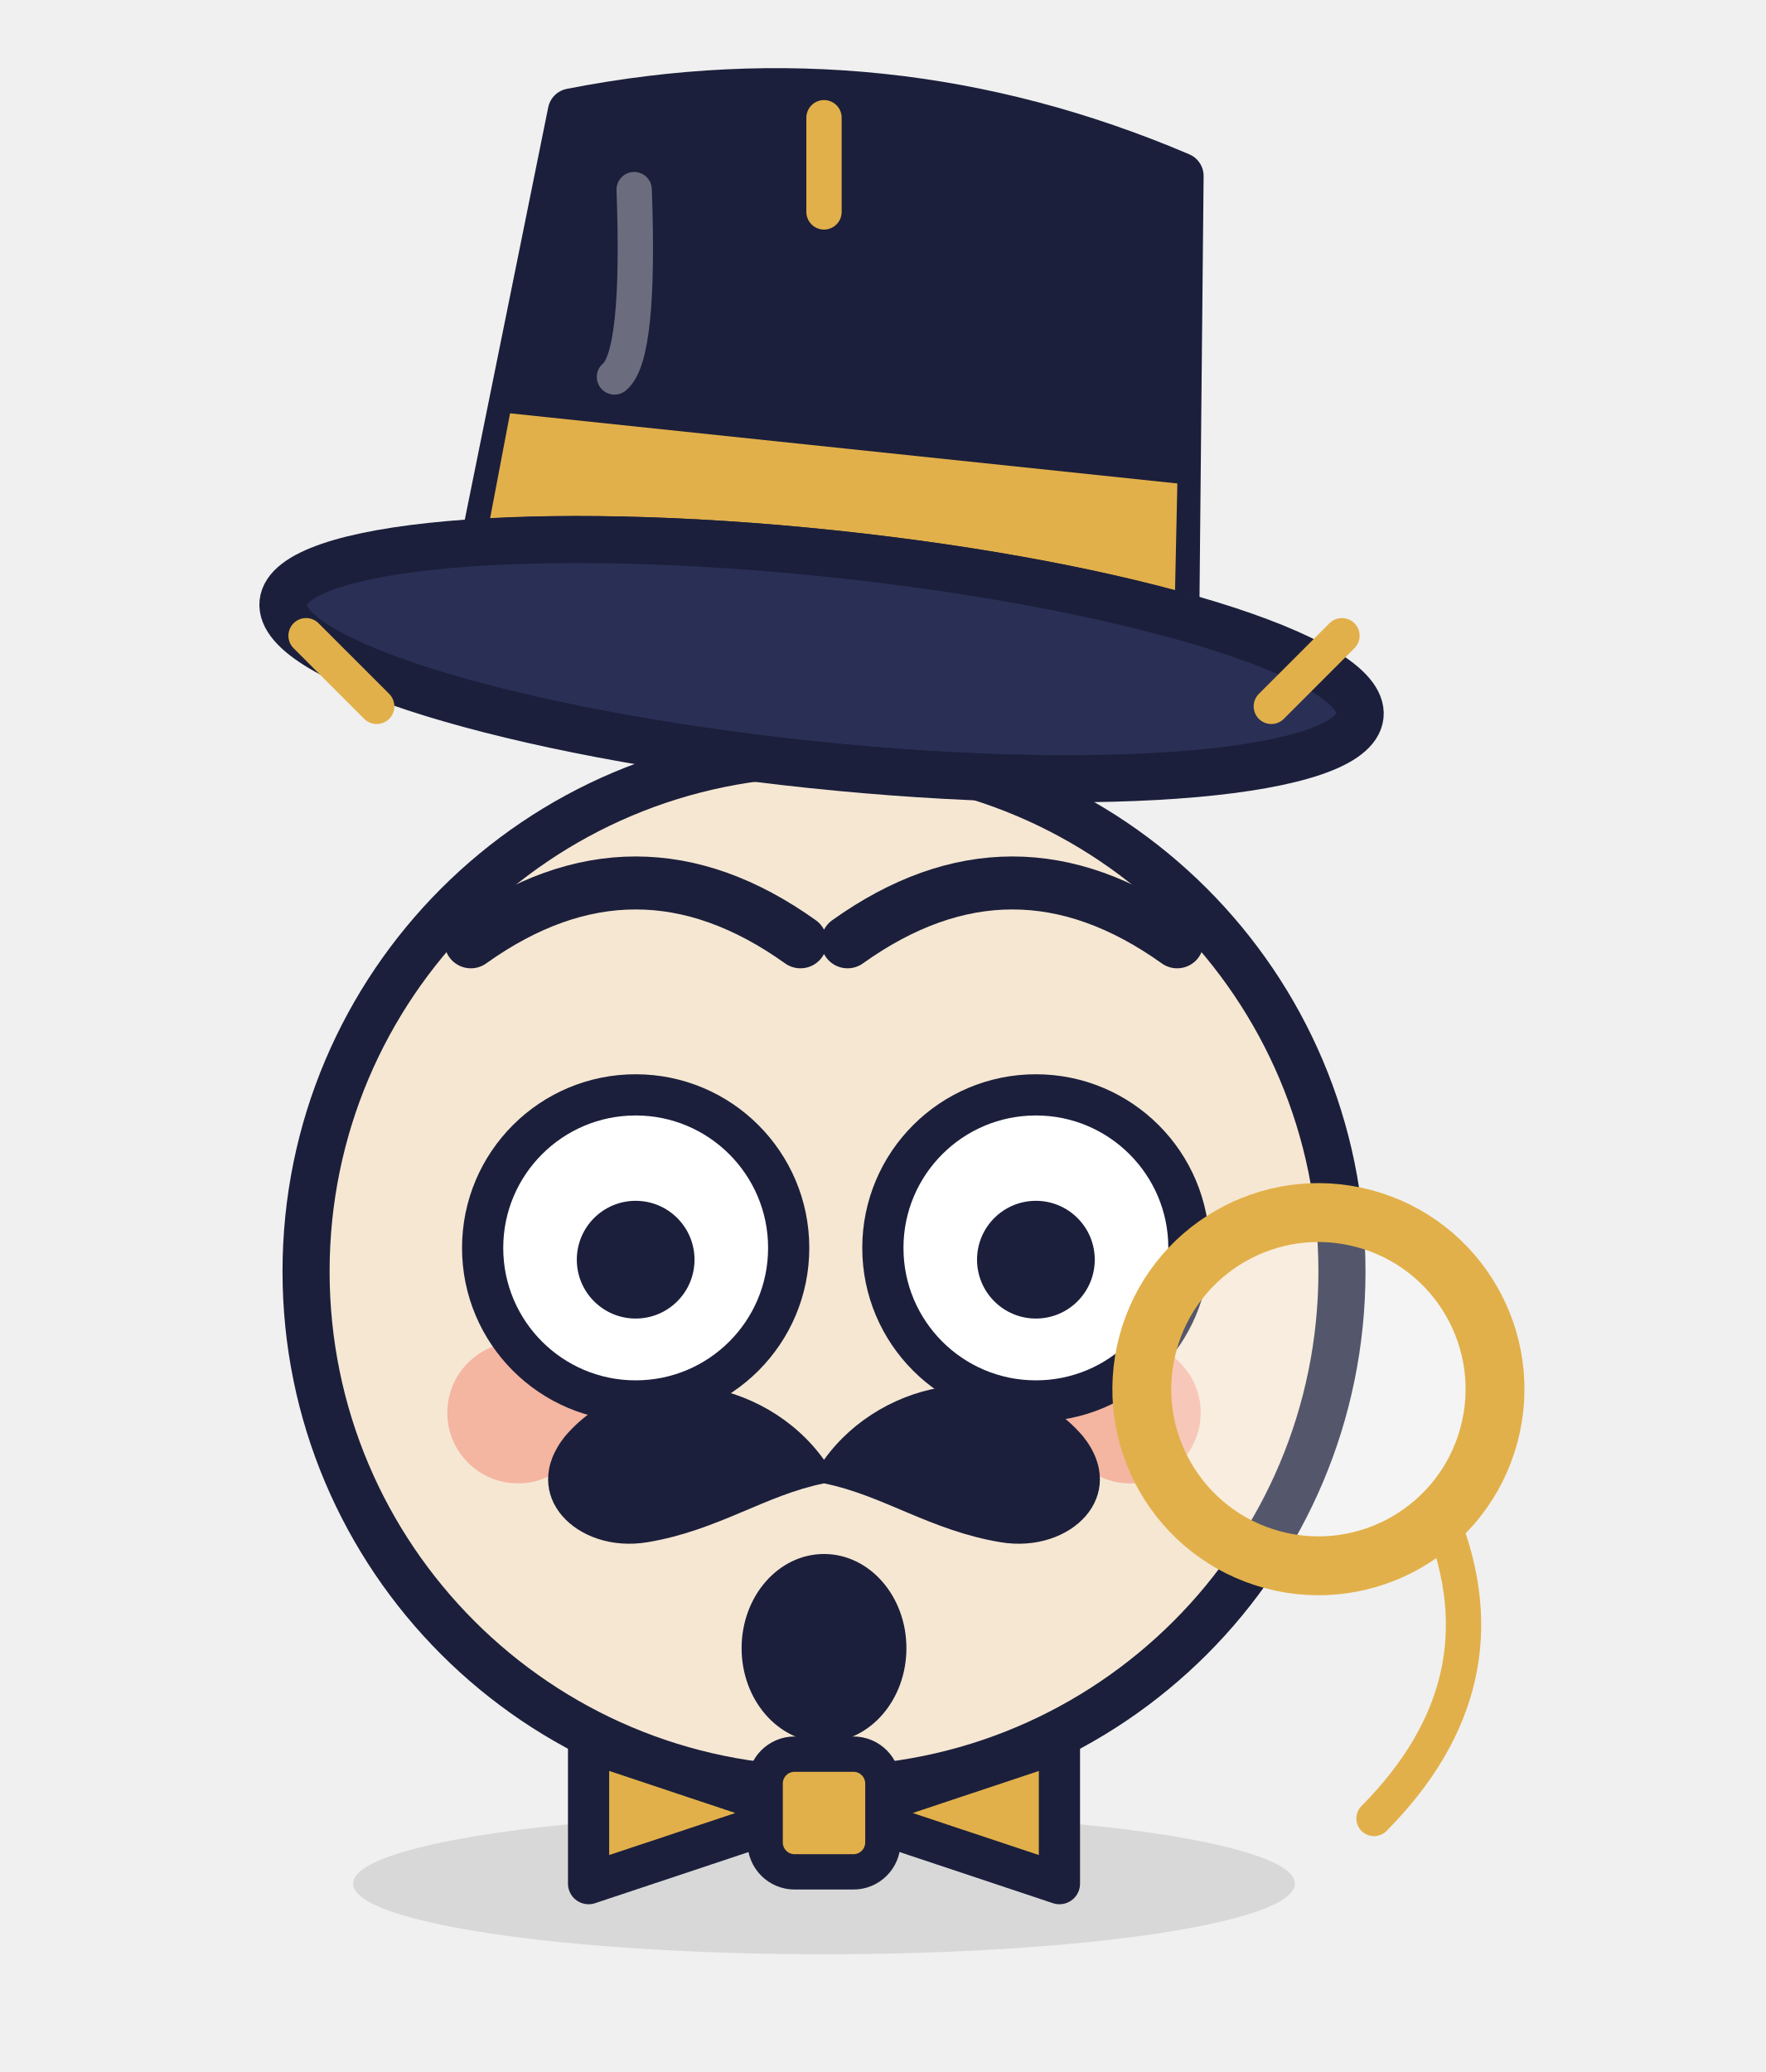
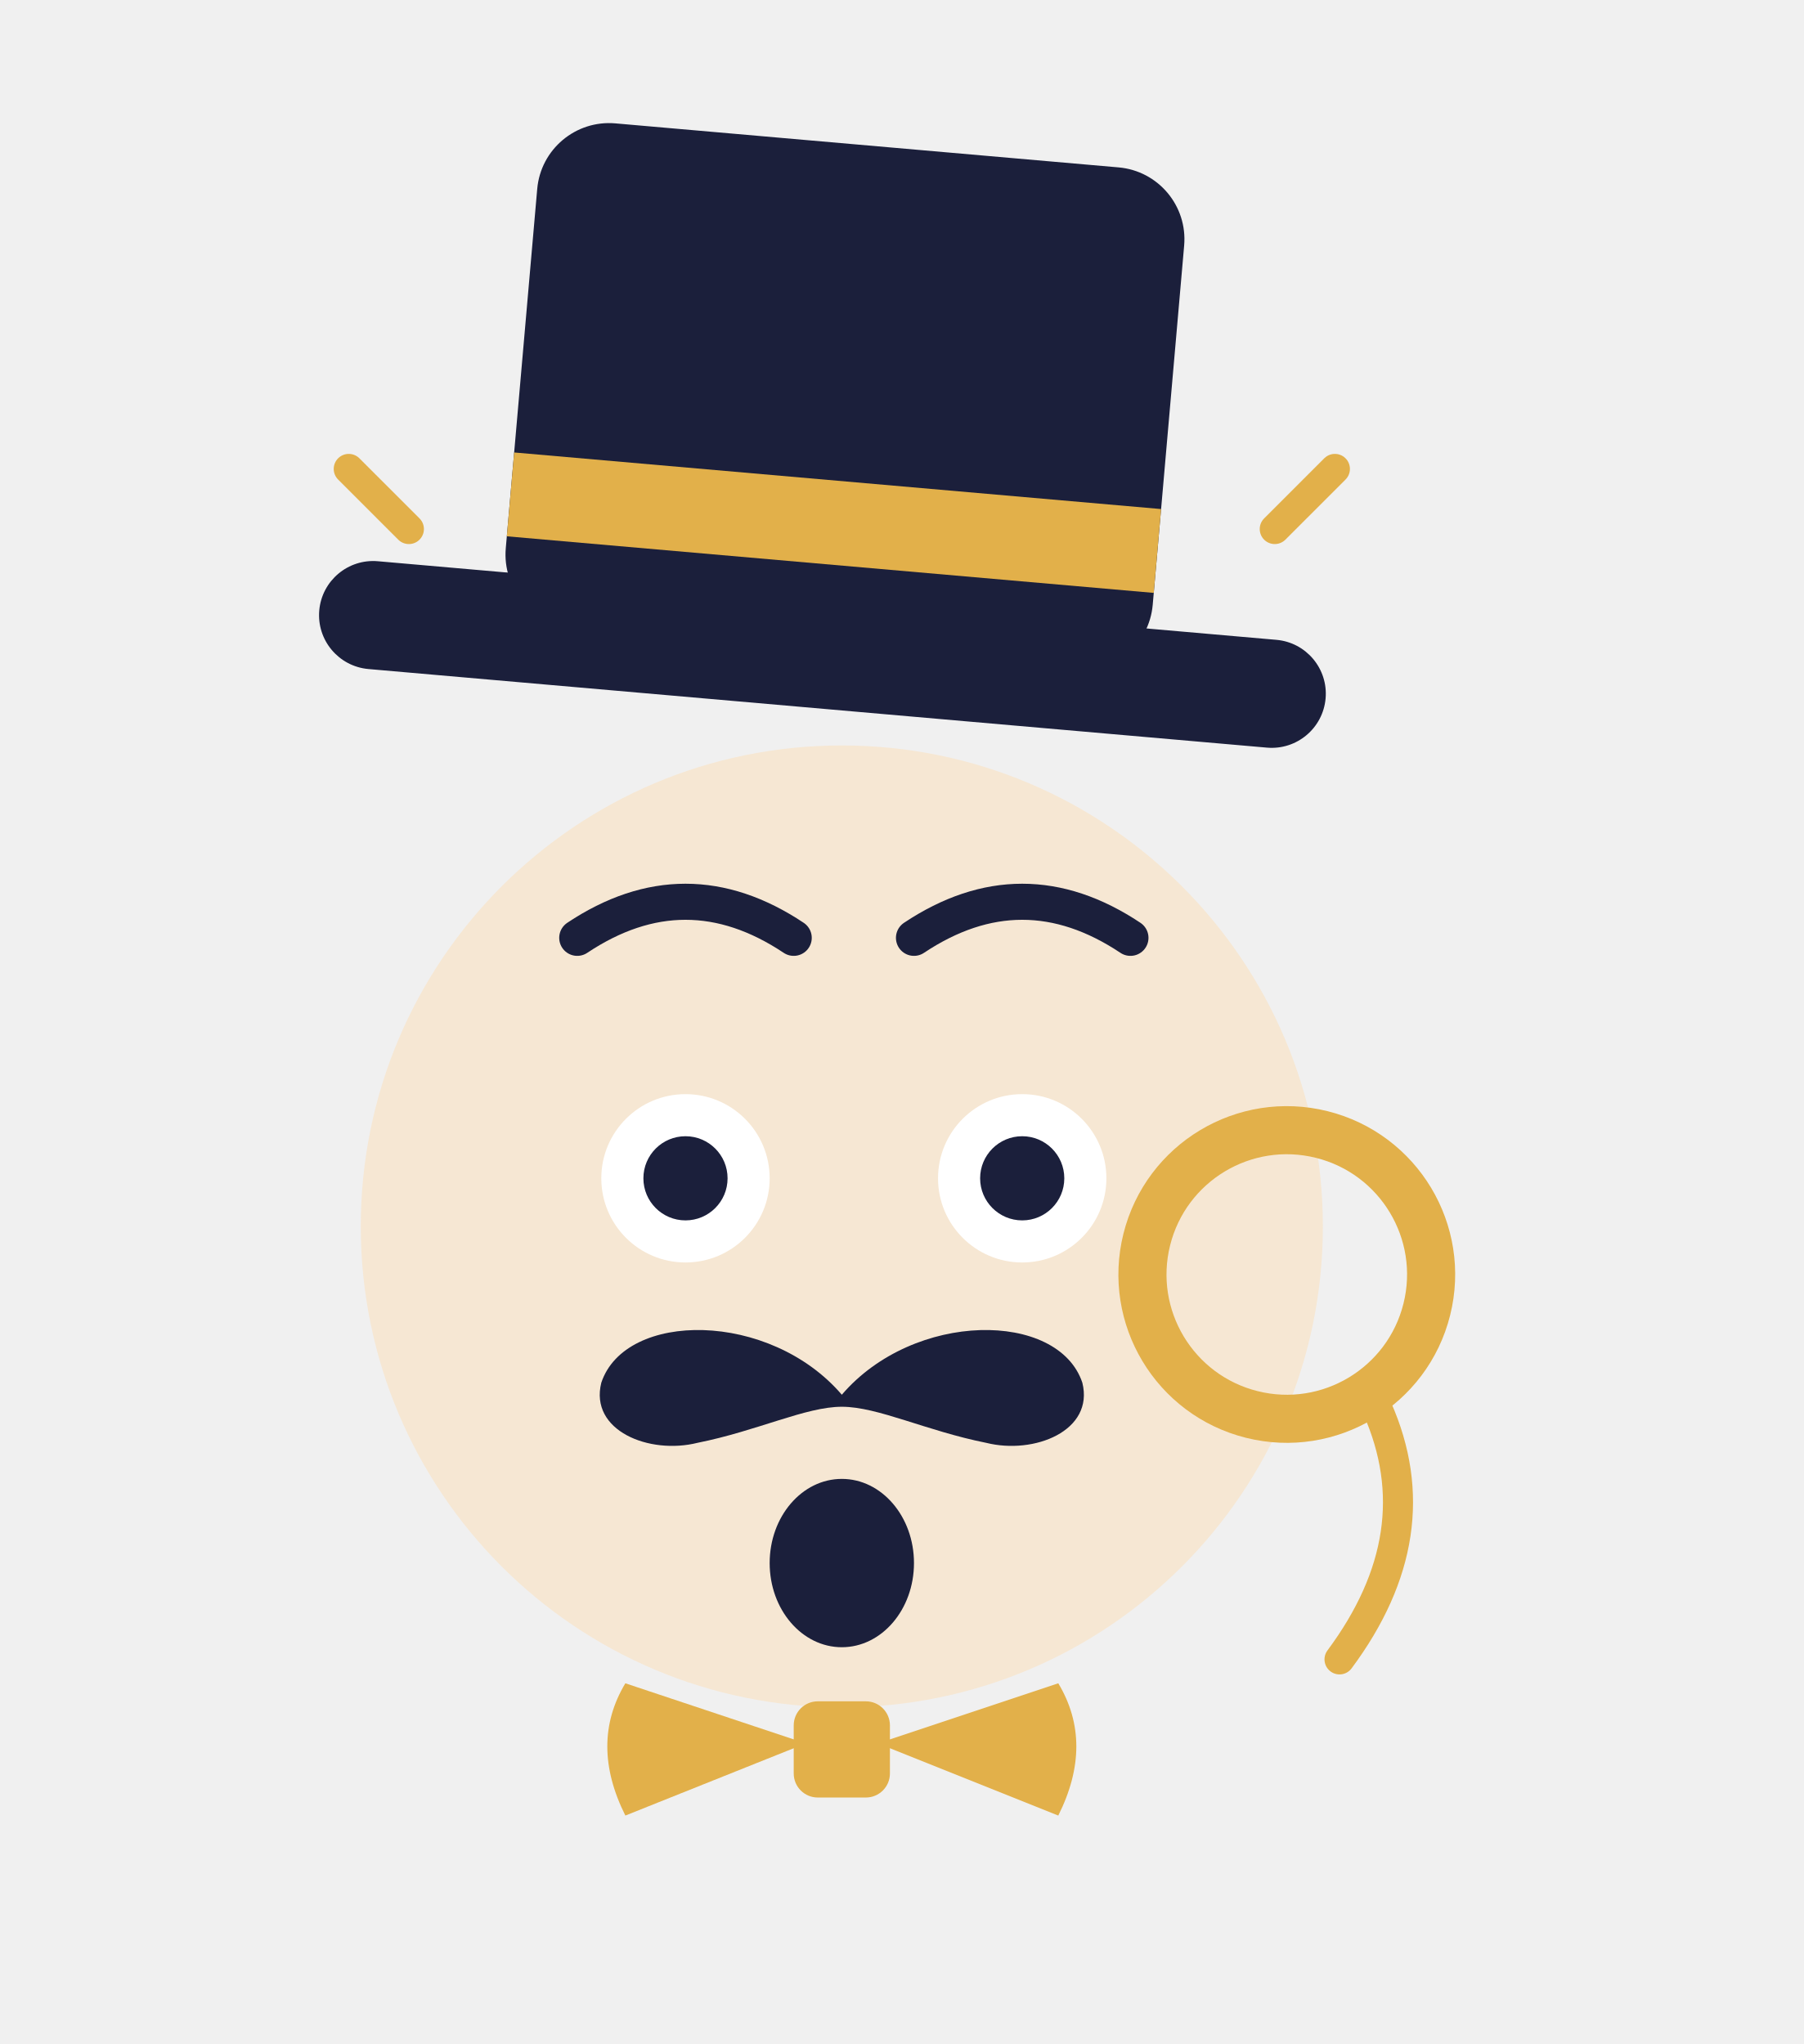
- <svg xmlns="http://www.w3.org/2000/svg" viewBox="-10 -20 150 176" role="img">
+ <svg xmlns="http://www.w3.org/2000/svg" viewBox="-10 -10 150 170" role="img">
  <defs>
    <g id="hat">
-       <path d="M30 46 L34 4 Q60 -4 86 4 L90 46 Z" fill="#1B1F3B" stroke="#1B1F3B" stroke-width="4" stroke-linejoin="round" />
-       <path d="M31.5 30 L88.5 30 L89.5 42 L30.5 42 Z" fill="#E2B04A" />
-       <ellipse cx="60" cy="48" rx="46" ry="9" fill="#1B1F3B" />
-       <ellipse cx="60" cy="46" rx="46" ry="9" fill="#2A2F55" />
-       <ellipse cx="60" cy="48" rx="46" ry="9" fill="none" stroke="#1B1F3B" stroke-width="4" />
-       <path d="M40 10 Q42 24 40 26" fill="none" stroke="#fff" stroke-opacity="0.35" stroke-width="3" stroke-linecap="round" />
+       <rect x="33" y="16" width="54" height="42" rx="6" fill="#1B1F3B" />
+       <rect x="33" y="44" width="54" height="7" fill="#E2B04A" />
+       <rect x="18" y="54" width="84" height="9" rx="4.5" fill="#1B1F3B" />
    </g>
-     <g id="face">
-       <ellipse cx="60" cy="140" rx="40" ry="6" fill="#000" opacity="0.10" />
-       <circle cx="60" cy="88" r="44" fill="#F6E7D3" stroke="#1B1F3B" stroke-width="4" />
-       <circle cx="34" cy="100" r="6" fill="#F4A08C" opacity="0.7" />
-       <circle cx="86" cy="100" r="6" fill="#F4A08C" opacity="0.7" />
+     <g id="head">
+       <circle cx="60" cy="92" r="40" fill="#F6E7D3" />
+     </g>
+     <g id="eye-l">
+       <circle cx="47" cy="88" r="4" fill="#1B1F3B" />
+     </g>
+     <g id="eye-r">
+       <circle cx="75" cy="88" r="4" fill="#1B1F3B" />
+     </g>
+     <g id="mustache">
+       <path d="M60 106 C54 99 42 99 40 105 C39 109 44 111 48 110 C53 109 57 107 60 107 C63 107 67 109 72 110 C76 111 81 109 80 105 C78 99 66 99 60 106 Z" fill="#1B1F3B" />
    </g>
    <g id="bowtie">
-       <path d="M40 128 L58 134 L40 140 Z M80 128 L62 134 L80 140 Z" fill="#E2B04A" stroke="#1B1F3B" stroke-width="3.5" stroke-linejoin="round" />
-       <rect x="55" y="129" width="10" height="10" rx="2.5" fill="#E2B04A" stroke="#1B1F3B" stroke-width="3" />
+       <path d="M42 130 L57 135 L42 141 Q39 135 42 130 Z M78 130 L63 135 L78 141 Q81 135 78 130 Z" fill="#E2B04A" />
+       <rect x="56" y="131.5" width="8" height="8" rx="2" fill="#E2B04A" />
    </g>
-     <g id="eye-l">
-       <circle cx="44" cy="84" r="11" fill="#fff" stroke="#1B1F3B" stroke-width="3.5" />
-       <circle cx="46" cy="86" r="5.5" fill="#1B1F3B" />
-       <circle cx="48" cy="84" r="1.8" fill="#fff" />
+     <g id="ring">
+       <circle cx="75" cy="88" r="14" fill="none" stroke="#E2B04A" stroke-width="4" />
    </g>
-     <g id="eye-r">
-       <circle cx="78" cy="84" r="11" fill="#fff" stroke="#1B1F3B" stroke-width="3.5" />
-       <circle cx="80" cy="86" r="5.5" fill="#1B1F3B" />
-       <circle cx="82" cy="84" r="1.8" fill="#fff" />
-     </g>
-     <g id="monocle">
-       <circle cx="78" cy="84" r="17" fill="#fff" fill-opacity="0.25" stroke="#E2B04A" stroke-width="5.5" />
-       <circle cx="78" cy="84" r="17" fill="none" stroke="#1B1F3B" stroke-width="1.5" />
-       <path d="M93 93 Q104 106 96 124" fill="none" stroke="#E2B04A" stroke-width="3" stroke-linecap="round" />
-       <path d="M70 74 q4-3 8-2" fill="none" stroke="#fff" stroke-width="2.5" stroke-linecap="round" opacity="0.8" />
-     </g>
-     <g id="mustache">
-       <path d="M60 104 c-5-7-16-9-22-2 c-4 5 1 10 7 9 c6-1 10-4 15-5 c5 1 9 4 15 5 c6 1 11-4 7-9 c-6-7-17-5-22 2 z" fill="#1B1F3B" />
-     </g>
-     <g id="brow-l">
-       <path d="M32 68 Q44 60 56 68" fill="none" stroke="#1B1F3B" stroke-width="4.5" stroke-linecap="round" />
-     </g>
-     <g id="brow-r">
-       <path d="M66 66 Q78 58 90 66" fill="none" stroke="#1B1F3B" stroke-width="4.5" stroke-linecap="round" />
-     </g>
-     <g id="smile">
-       <path d="M46 116 Q60 128 74 116" fill="none" stroke="#1B1F3B" stroke-width="4.5" stroke-linecap="round" />
+     <g id="chain">
+       <path d="M86 98 Q94 108 88 122" fill="none" stroke="#E2B04A" stroke-width="2.5" stroke-linecap="round" />
    </g>
  </defs>
-   <use href="#face" />
-   <path d="M30 60 Q44 50 58 60 M62 60 Q76 50 90 60" fill="none" stroke="#1B1F3B" stroke-width="4.5" stroke-linecap="round" />
-   <circle cx="44" cy="86" r="13" fill="#fff" stroke="#1B1F3B" stroke-width="3.5" />
-   <circle cx="44" cy="87" r="5" fill="#1B1F3B" />
-   <circle cx="78" cy="86" r="13" fill="#fff" stroke="#1B1F3B" stroke-width="3.5" />
-   <circle cx="78" cy="87" r="5" fill="#1B1F3B" />
+   <use href="#head" />
+   <path d="M38 68 Q47 62 56 68" fill="none" stroke="#1B1F3B" stroke-width="3" stroke-linecap="round" />
+   <path d="M66 68 Q75 62 84 68" fill="none" stroke="#1B1F3B" stroke-width="3" stroke-linecap="round" />
+   <circle cx="47" cy="88" r="7" fill="#fff" />
+   <circle cx="47" cy="88" r="3.5" fill="#1B1F3B" />
+   <circle cx="75" cy="88" r="7" fill="#fff" />
+   <circle cx="75" cy="88" r="3.5" fill="#1B1F3B" />
  <use href="#mustache" />
-   <ellipse cx="60" cy="120" rx="7" ry="8" fill="#1B1F3B" />
-   <g transform="translate(24,14) rotate(15 78 84)">
-     <circle cx="78" cy="84" r="15" fill="#fff" fill-opacity="0.25" stroke="#E2B04A" stroke-width="5" />
-     <path d="M91 92 Q100 104 92 118" fill="none" stroke="#E2B04A" stroke-width="3" stroke-linecap="round" />
+   <ellipse cx="60" cy="120" rx="6" ry="7" fill="#1B1F3B" />
+   <g transform="translate(22,8) rotate(14 75 88)">
+     <circle cx="75" cy="88" r="12" fill="none" stroke="#E2B04A" stroke-width="4" />
+     <path d="M85 97 Q92 106 87 118" fill="none" stroke="#E2B04A" stroke-width="2.5" stroke-linecap="round" />
  </g>
  <use href="#bowtie" />
-   <g transform="translate(0,-12) rotate(6 60 46)">
+   <g transform="translate(0,-14) rotate(5 60 40)">
    <use href="#hat" />
  </g>
-   <path d="M22 40 l-6-6 M98 40 l6-6 M60 -2 v-8" stroke="#E2B04A" stroke-width="3" stroke-linecap="round" />
+   <path d="M24 34 l-5-5 M96 34 l5-5" stroke="#E2B04A" stroke-width="2.5" stroke-linecap="round" />
</svg>
